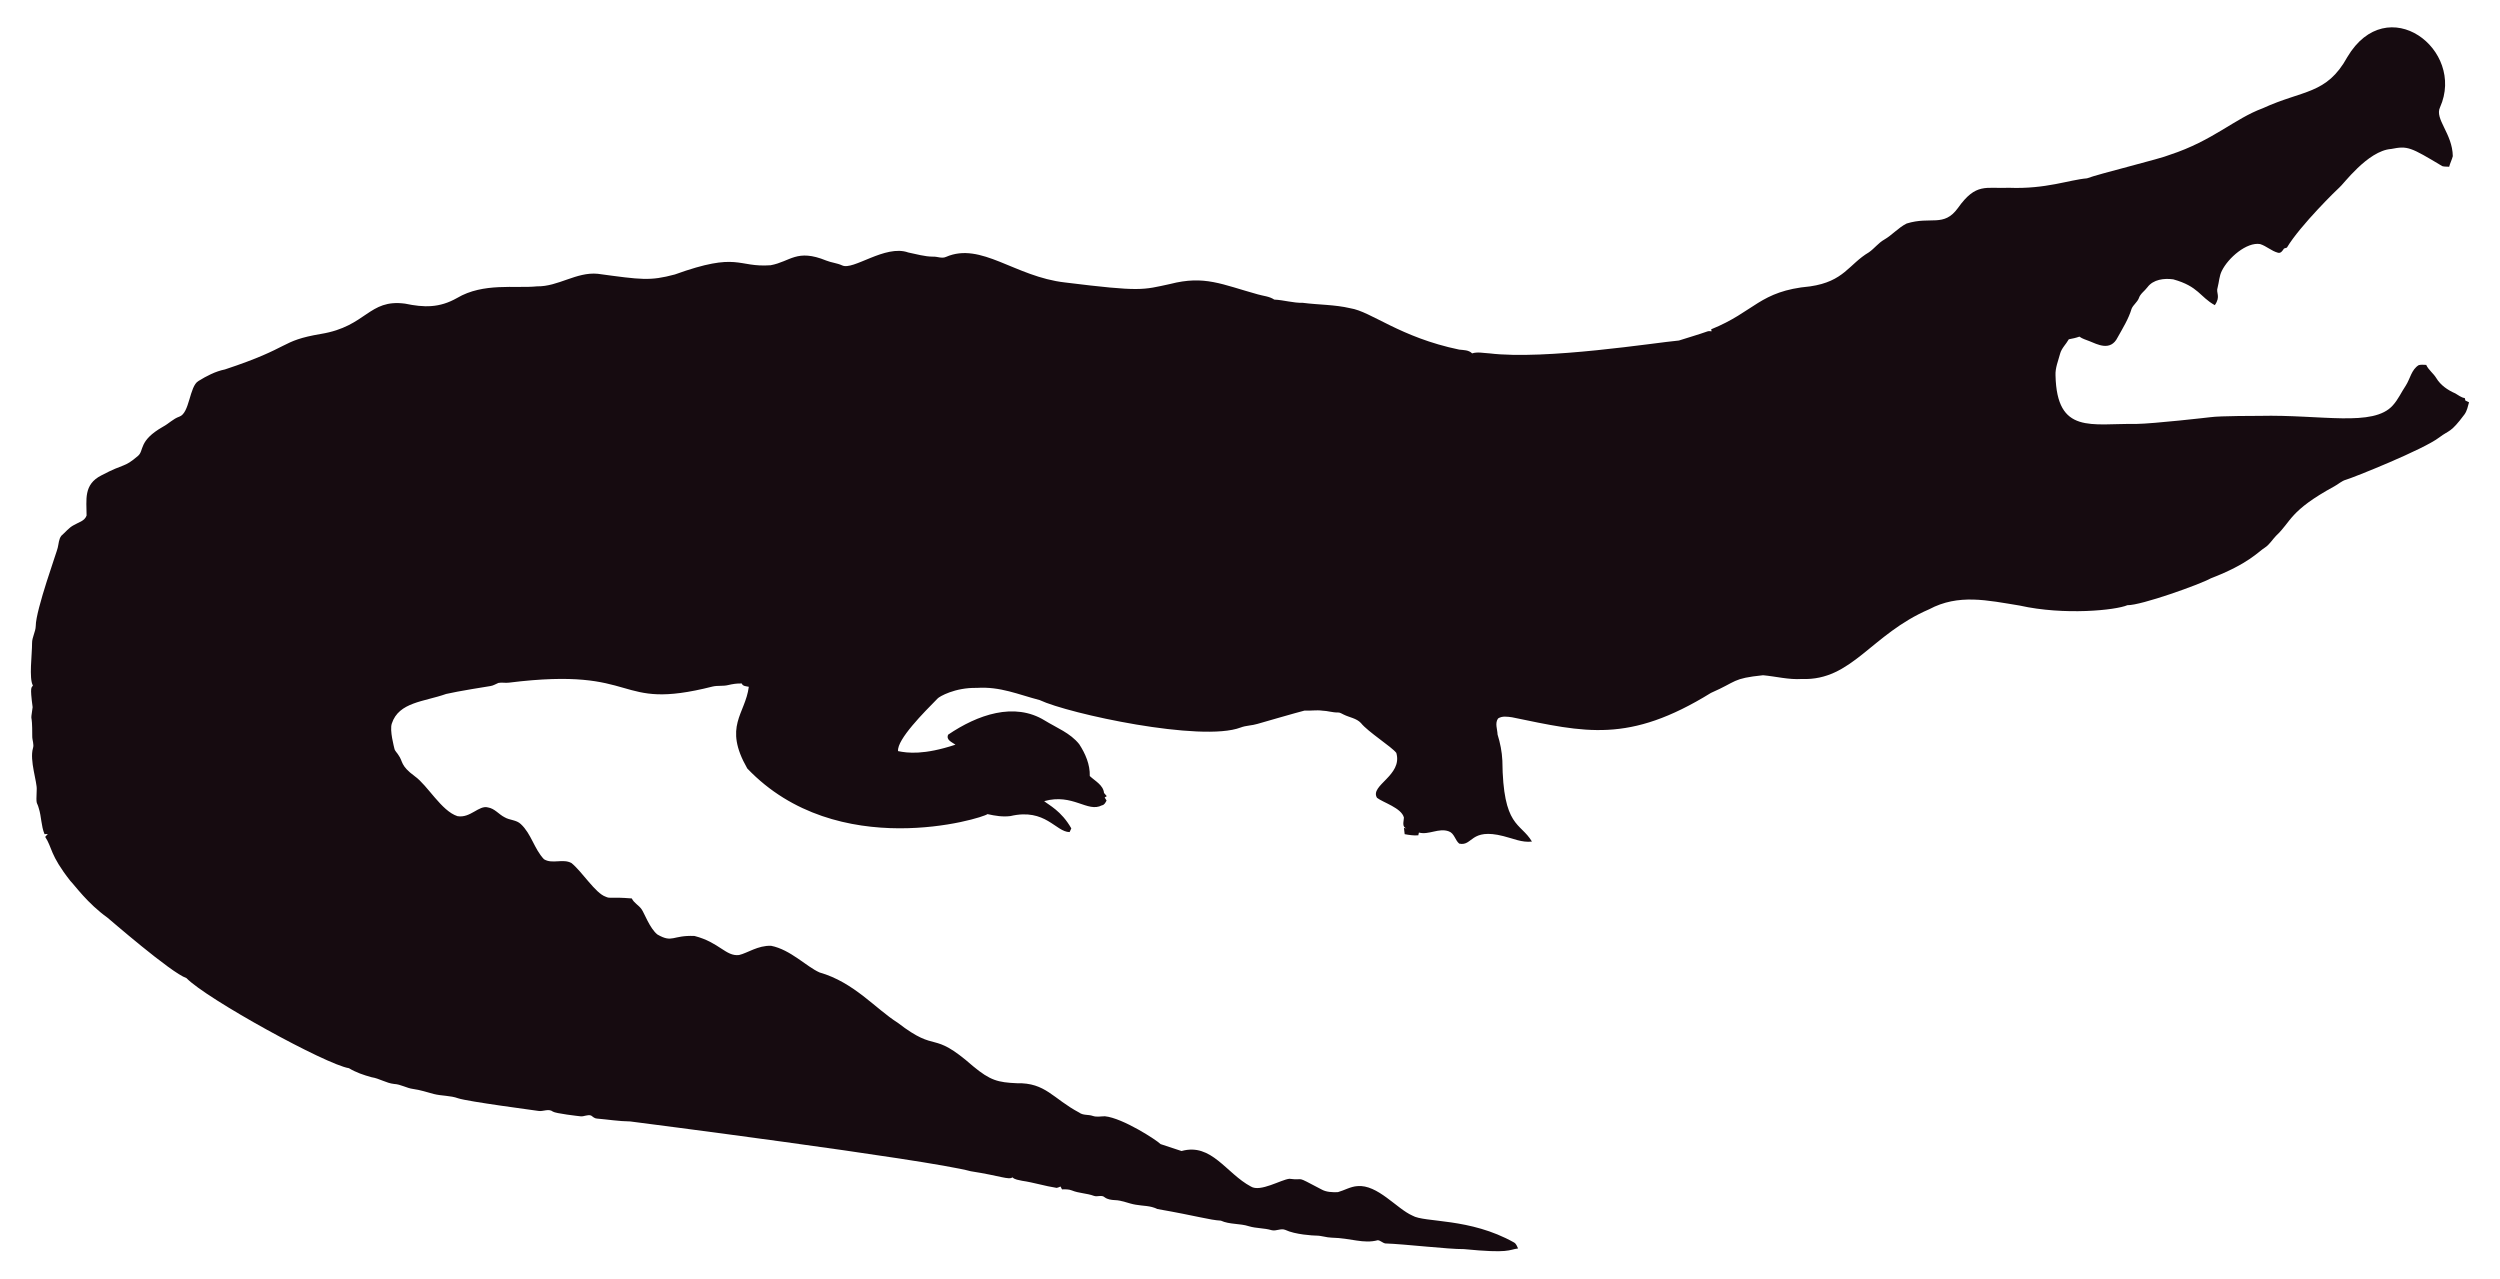
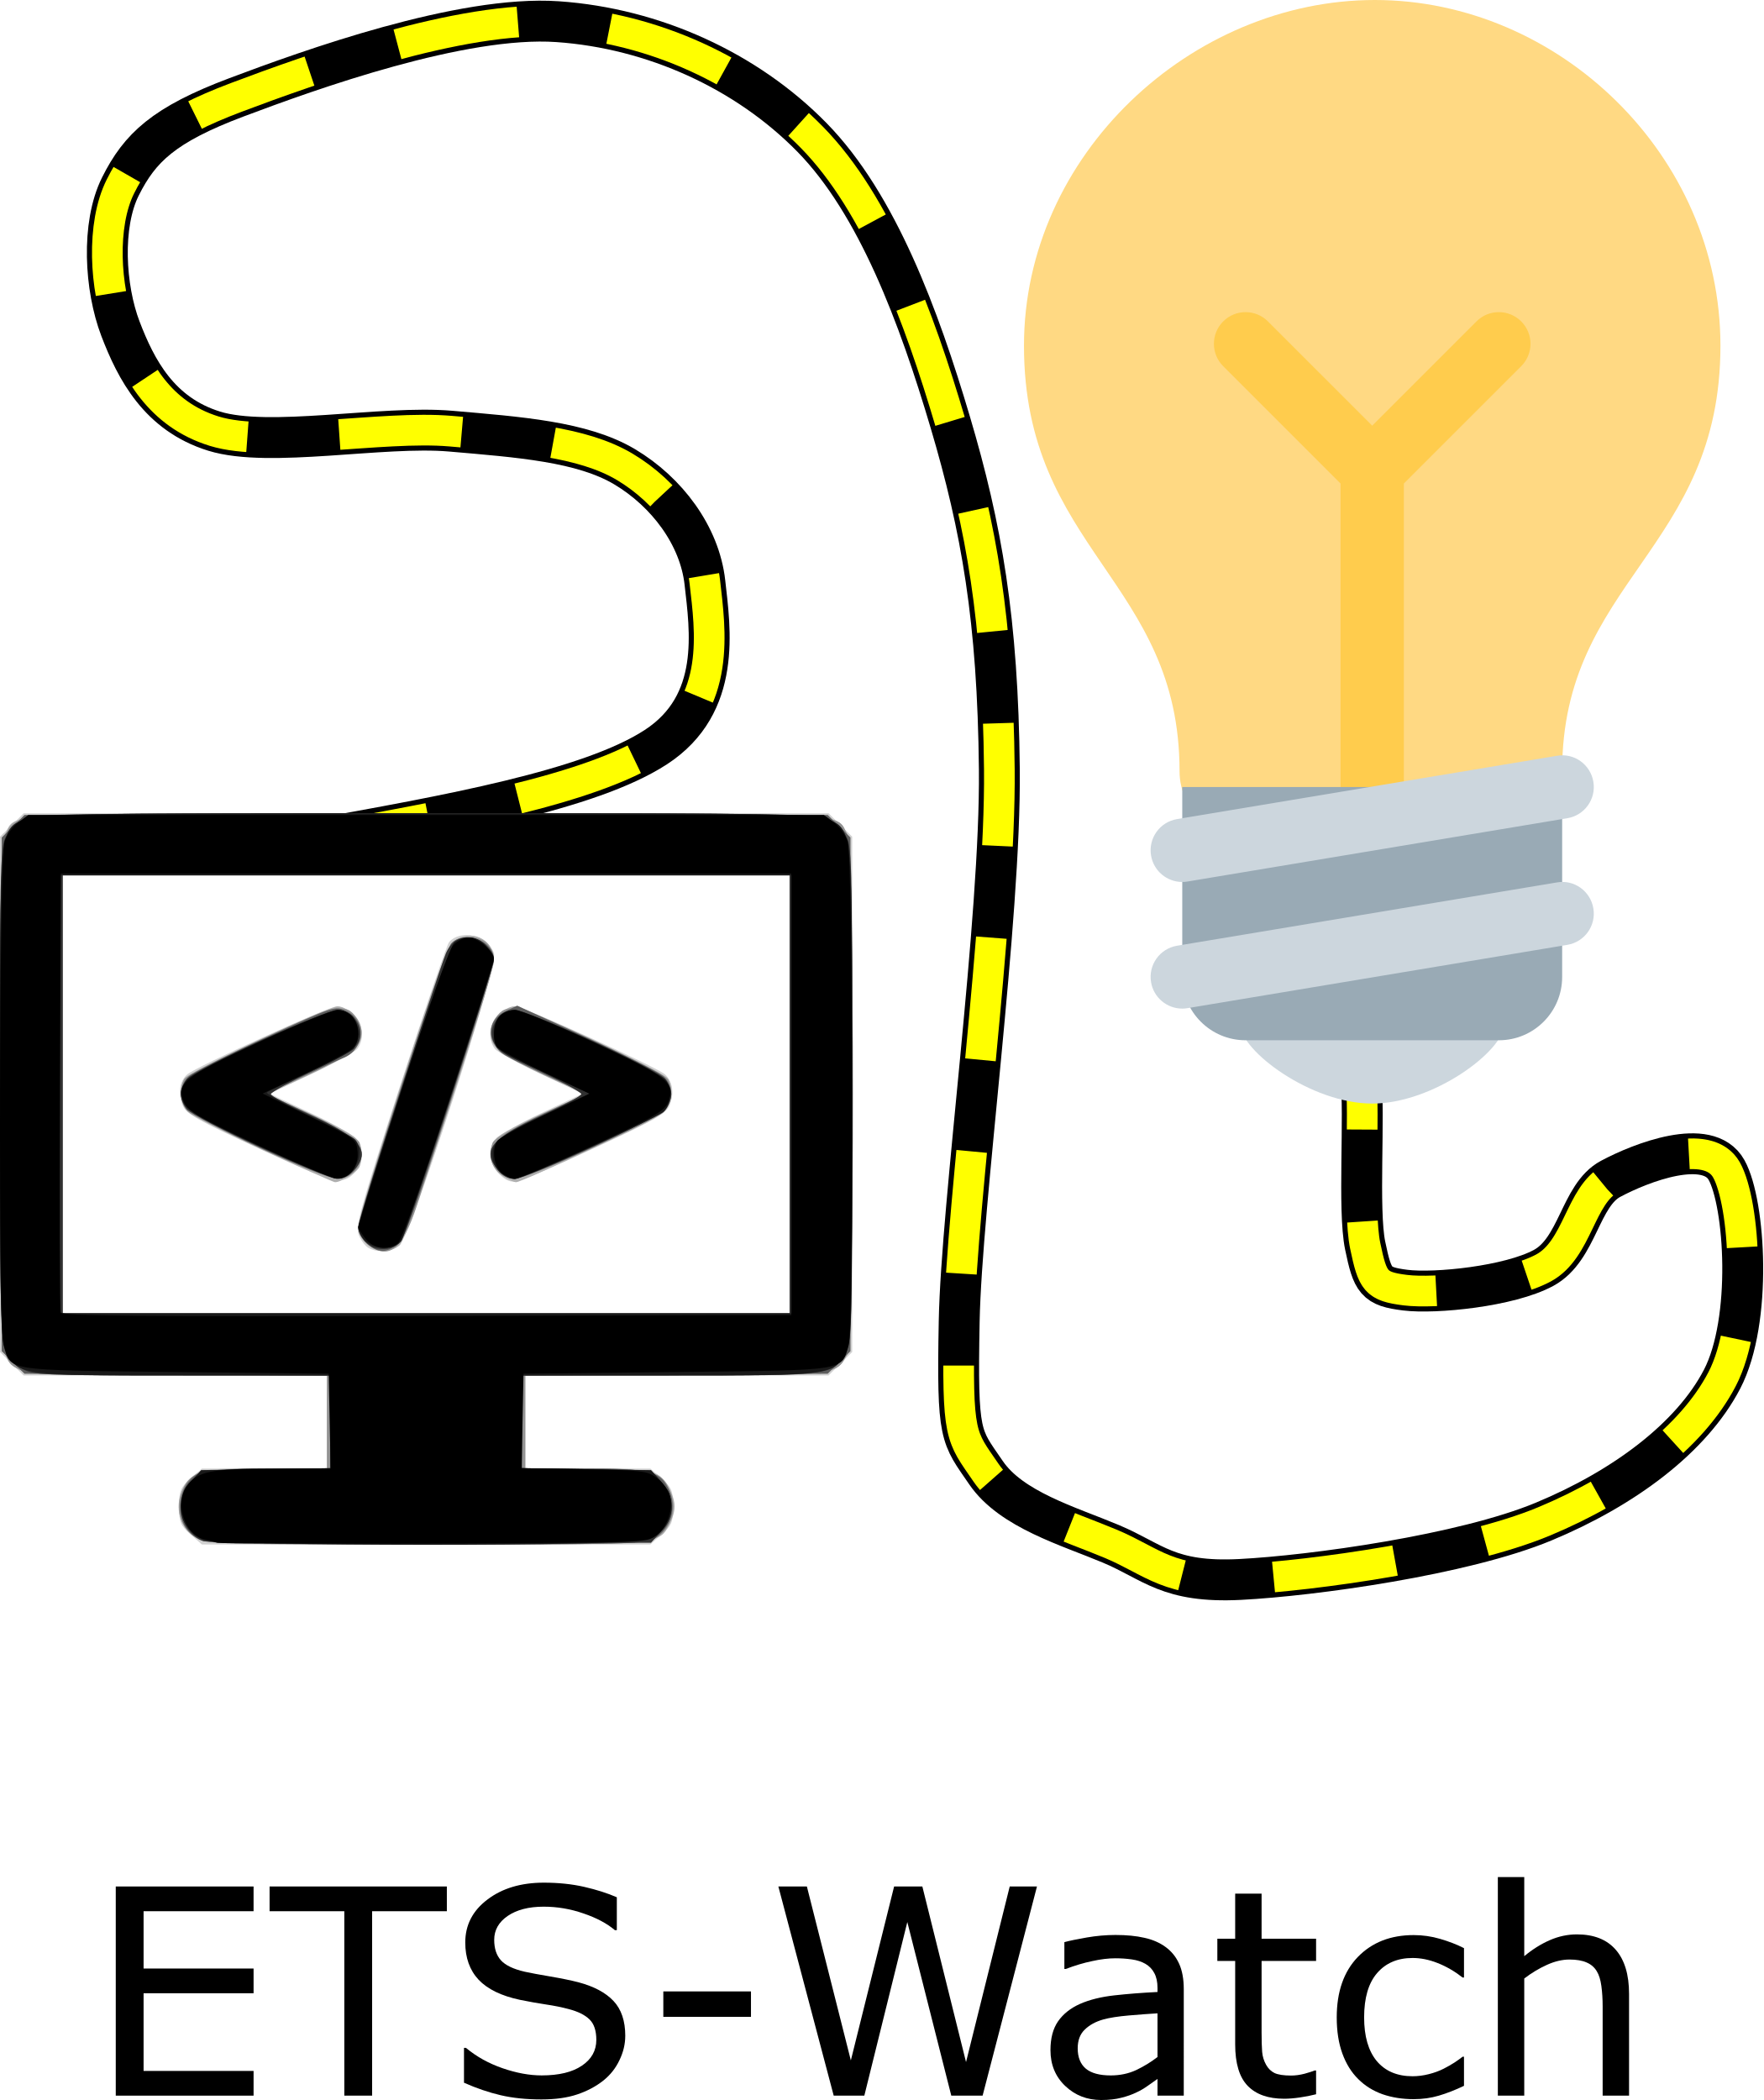
- <svg xmlns="http://www.w3.org/2000/svg" version="1.1" id="Layer_1" x="0px" y="0px" viewBox="0 0 2625.022 1342.022" enable-background="new 0 0 2625.022 1342.022" xml:space="preserve">
-   <path fill="#160B10" d="M2562.057,112.664c-5.93,12.226,13.089,27.649,13.408,51.328c-0.967,3.791-2.837,7.289-3.816,11.093  c-2.417-0.267-4.923,0.089-7.226-0.636c-33.512-20.05-36.245-21.483-53.631-18.038c-24.88,1.775-51.012,38.147-54.547,40.579  c-1,0.685-40.963,39.485-54.967,62.993c-1.056,0.331-2.086,0.661-3.078,1.005c-1.45,2.188-3.295,5.317-6.386,4.363  c-6.755-1.794-12.047-7.022-18.687-9.083c-14.172-2.325-33.569,14.577-40.185,28.126c-2.76,5.432-2.862,11.614-4.401,17.415  c-2.078,5.918,3.558,9.203-2.964,18.611c-15.758-8.651-16.89-19.671-43.645-27.108c-9.541-1.323-21.002,0.025-27.146,8.345  c-2.9,3.956-7.454,6.64-8.994,11.487c-1.705,4.223-5.788,6.857-7.569,10.978c-3.219,10.775-9.274,20.417-14.705,30.186  c-7.484,15.043-21.458,7.113-29.639,3.893c-3.549-1.501-7.378-2.404-10.482-4.745c-3.613,1.31-7.378,2.124-11.131,2.799  c-2.9,5.19-7.62,9.362-9.184,15.252c-1.972,7.442-5.139,14.807-4.771,22.656c1.426,62.435,37.744,50.23,84.657,50.985  c18.427-0.238,76.659-6.917,77.661-7.06c10.315-1.512,51.103-1.387,52.104-1.425c64.718-1.507,119.253,12.017,139.725-10.991  c5.622-6.144,8.955-13.878,13.598-20.735c4.617-7.073,5.915-16.893,13.662-21.562c2.519-0.687,5.19-0.305,7.81-0.242  c2.481,5.406,7.582,8.854,10.609,13.891c4.503,7.467,12.047,12.632,19.921,16.041c3.269,1.794,6.144,4.389,9.999,4.936  c0.166,0.852,0.369,1.705,0.598,2.57c1.259,0.611,2.519,1.208,3.854,1.819c-1.196,4.325-2.073,8.854-4.681,12.606  c-14.981,20.134-15.737,16.079-26.561,24.297c-16.513,12.73-90.704,42.38-97.937,44.421c-4.63,1.259-8.078,4.719-12.199,6.907  c-47.689,26.034-44.914,36.755-61.276,51.99c-3.969,4.096-6.856,9.273-11.754,12.403c-6.886,4.248-16.845,16.908-56.76,32.26  c-10.994,6.222-73.381,28.559-87.544,28.177c-12.182,5.289-66.295,10.873-113.113,0.394c-34.047-5.52-64.247-12.539-95.05,3.905  c-61.045,26.219-81.054,75.205-133.67,73.195c-13.739,0.903-27.159-2.684-40.745-3.943c-32.756,3.396-26.951,6.432-54.687,18.547  c-86.536,53.421-132.198,41.426-208.888,25.607c-4.859-0.636-10.304-1.616-14.68,1.259c-3.511,4.999-0.687,11.232-0.509,16.804  c2.76,8.879,4.605,18.076,5.037,27.388c0.678,70.703,18.876,64.615,31.064,85.038c-10.38,1.31-20.137-3.346-30.008-5.724  c-35.054-8.942-31.959,10.974-46.367,7.887c-4.376-3.651-5.076-10.864-10.94-12.886c-10.482-3.893-20.875,4.033-31.37,1.285  c-0.165,0.725-0.483,2.163-0.649,2.875c-4.834,0.432-9.592-0.331-14.311-1.196c-0.153-2.201-0.407-4.401-0.751-6.551  c0.7,0.127,2.112,0.382,2.824,0.509c-5.368-1.387-2.926-7.48-2.862-11.411c-2.581-10.171-21.93-15.743-28.266-20.735  c-7.896-13.101,27.192-23.356,20.29-47.143c-4.808-6.385-29.888-22.164-37.17-31.395c-4.783-5.063-12.047-5.813-18.013-8.815  c-1.972-0.827-3.791-2.315-6.017-2.239c-5.597,0.191-10.965-1.781-16.537-1.908c-6.208-0.878-12.441,0.318-18.661-0.076  c-6.376,1.51-49.471,13.993-49.471,13.993c-5.775,1.781-11.97,1.603-17.631,3.791c-41.153,15.671-180.401-14.399-211.051-28.838  c-22.477-5.819-41.27-14.396-65.945-12.772c-23.033-0.496-39.521,9.215-41.101,11.08c-14.156,14.382-42.805,43.009-41.597,55.297  c9.881,2.049,27.067,4.244,60.297-6.755c-3.6-2.633-10.164-4.859-7.683-10.52c30.91-20.96,69.478-34.528,101.385-14.896  c12.454,7.683,26.879,13.128,36.241,24.907c6.449,9.897,11.461,21.384,11.08,33.43c5.483,5.19,14.184,9.464,14.96,17.771  c0.954,1.132,1.883,2.239,2.9,3.371c-0.56,0.344-1.679,1.03-2.251,1.361c0.674,1.081,1.336,2.15,2.022,3.244  c-1.157,2.112-2.252,4.643-4.923,5.037c-15.167,7.923-30.412-12.885-60.589-4.414c4.515,3.914,17.957,10.035,28.495,28.596  c-0.623,1.285-1.221,2.582-1.781,3.893c-14.581-0.066-25.26-25.439-62.103-16.83c-8.065,1.081-16.27-0.28-24.119-2.048  c-5.689,4.616-157.704,51.097-252.241-47.919c-25.462-44.516-2.105-56.742,1.616-85.776c-2.646-0.598-6.259-0.445-7.429-3.447  c-4.834-0.216-9.63,0.547-14.311,1.666c-5.343,1.336-10.927,0.254-16.283,1.527c-104.921,26.598-73.475-21.586-213.976-4.058  c-3.638,0.483-7.327-0.471-10.927,0.267c-2.722,1.043-5.203,2.786-8.129,3.244c-1.005,0.139-35.568,5.632-46.749,8.332  c-23.248,8.245-49.669,8.494-57.027,31.013c-2.544,7.127,2.495,25.23,2.659,26.23c0.509,2.748,2.964,4.529,4.274,6.907  c5.125,7.002,1.576,10.814,17.186,22.287c13.483,9.569,27.903,36.42,44.764,41.877c13.652,2.389,22.508-11.842,32.107-9.146  c7.022,1.107,11.334,7.276,17.415,10.317c5.356,3.193,12.365,2.633,17.033,7.162c11.029,10.189,14.018,26.078,24.284,36.878  c8.765,5.47,19.972-0.979,28.965,4.071c11.309,9.233,25.045,31.634,35.809,35.287c4.836,2.294,4.589-0.02,27.477,1.832  c2.226,4.796,7.327,7.085,10.253,11.347c2.611,3.387,8.633,20.294,16.715,26.574c16.075,9.185,15.426,0.491,38.875,1.488  c26.056,6.667,32.977,21.713,46.774,19.997c8.688-1.942,19.833-10.206,33.646-9.68c20.419,4.043,37.013,21.857,50.896,27.986  c36.199,10.4,58.502,37.92,82.062,52.817c43.011,33.213,34.403,6.396,79.034,45.566c18.208,15.125,26.246,17.04,45.986,17.936  c30.318-0.751,37.93,16.193,65.525,30.81c4.134,3.155,9.541,1.844,14.196,3.498c4.147,1.463,8.51,0.394,12.772,0.369  c18.974,1.87,55.059,25.539,58.465,29.232c7.353,2.353,14.667,4.91,22.02,7.276c31.527-8.837,46.862,23.524,72.916,37.323  c9.817,6.052,31.604-7.299,40.338-8.179c17.829,2.357,3.781-4.531,33.392,11.016c5.241,3.066,11.589,3.218,17.504,3.028  c6.869-1.921,13.204-5.852,20.48-6.348c21.245-1.942,41.314,23.767,57.816,30.975c12.756,7.578,60.29,2.089,106.638,28.189  c2.366,1.298,3.155,4.007,4.3,6.284c-10.435,1.423-8.676,5.392-56.964,0.7c-16.115,0.199-61.486-5.252-82.52-5.953  c-2.824-0.572-4.91-3.04-7.772-3.397c-15.269,4.072-27.792-2.198-48.492-2.671c-5.546-0.102-10.825-2.201-16.359-2.162  c-2.762-0.015-21.848-1.008-32.323-6.004c-4.758-1.972-9.668,1.654-14.476,0.293c-7.747-2.315-16.003-1.781-23.737-4.121  c-9.541-3.104-20.277-1.692-29.41-5.865c-12.12-0.691-23.98-4.714-66.899-12.25c-6.984-3.625-14.985-3.091-22.516-4.49  c-7.416-1.145-14.324-4.643-21.892-4.821c-3.727-0.204-7.632-0.649-10.698-2.939c-3.206-2.951-7.645-0.127-11.334-1.539  c-7.531-2.798-15.774-2.646-23.203-5.712c-3.282-1.298-6.844-1.17-10.278-1.081c-0.394-0.763-1.183-2.264-1.577-3.015  c-1.285,0.636-2.608,1.119-3.982,1.45c-12.263-1.87-24.131-5.674-36.394-7.467c-3.46-0.903-7.404-1.005-10.113-3.6  c-3.831,2.97-12.398-1.54-43.747-6.411c-46.335-12.483-357.594-52.295-357.594-52.295c-11.716-0.14-23.317-2.023-34.982-3.015  c-2.442-0.127-4.211-1.844-6.068-3.18c-3.753-1.387-7.467,1.336-11.271,0.789c-2.02-0.195-26.027-2.946-28.838-4.923  c-4.592-3.587-10.278,0.216-15.367-0.738c-2.203-0.387-74.203-9.818-84.135-13.242c-8.243-2.989-17.224-2.379-25.658-4.529  c-7.162-1.895-14.209-4.274-21.574-5.254c-6.92-0.878-13.001-4.923-20.035-5.266c-8.319-0.878-15.443-5.826-23.648-7.073  c-8.256-2.252-16.448-5.037-23.775-9.49c-23.552-3.584-149.518-72.739-170.649-94.63c-16.013-5.37-81.914-62.745-82.914-63.439  c-21.039-15.096-34.147-33.758-38.964-38.595c-21.778-27.726-18.854-34.892-26.396-46.215c0.916-1.018,1.832-2.01,2.748-3.015  c-1.145,0.038-2.29,0.076-3.435,0.14c-3.651-8.676-3.18-18.28-6.042-27.172c-2.062-7.913-2.975-1.701-2.175-19.526  c0.634-7.664-7.675-30.697-3.931-43.518c1.348-4.16-0.814-8.281-0.751-12.454c0.068-28.882-2.418-11.02,0.394-30.657  c-3.041-22.85-1.09-20.042,0.305-22.719c-4.294-7.378-0.844-32.606-0.89-44.586c-0.025-6.246,3.714-11.741,3.867-17.962  c0-16.859,22.775-79.378,23.076-82.113c1.056-4.198,1.043-9.032,3.778-12.568c4.338-3.74,7.874-8.485,13.052-11.169  c4.745-2.913,11.411-4.172,13.471-10.088c0.043-16.362-3.503-32.575,15.532-42.157c25.219-13.344,23.115-7.424,38.34-20.379  c6.931-5.754,0.059-15.764,26.434-30.772c5.915-3.129,10.622-8.281,17.046-10.507c11.015-3.661,10.497-31.892,20.099-37.437  c8.612-5.33,17.796-10.113,27.795-12.148c71.433-23.584,56.818-29.805,100.939-37.31c48.019-7.907,49.805-36.895,88.244-31.777  c19.858,4.163,35.994,4.605,54.61-5.953c27.665-16.35,60.97-9.859,83.919-12.212c22.172,0.42,41.279-15.29,63.693-13.191  c46.138,6.272,54.878,7.691,80.993,0.738c67.442-24.31,65.094-7.128,100.634-9.706c20.946-3.875,27.233-17.596,58.388-4.91  c5.368,2.188,11.283,2.595,16.575,5.025c11.553,5.818,45.215-22.204,69.43-13.535c8.676,1.717,17.262,4.401,26.205,4.401  c4.49-0.216,9.083,2.252,13.446,0.293c37.015-16.156,72.304,20.872,125.096,26.815c80.305,9.923,81.3,7.845,110.289,1.603  c36.266-9.336,54.189,0.413,92.111,10.902c5.775,1.717,12.11,1.984,17.237,5.47c10.075,0.458,19.844,3.638,29.983,3.396  c16.588,2.163,33.506,1.819,49.853,5.686c21.982,3.418,52.115,30.498,114.347,43.441c4.681,0.572,9.999,0.28,13.586,3.956  c5.864-1.844,12.047-0.267,18.038-0.025c59.148,7.176,174.934-11.359,199.106-13.471c9.82-3.218,19.819-5.966,29.576-9.452  c1.488-0.674,3.155-0.356,4.758-0.229c-0.115-0.522-0.356-1.577-0.483-2.099c45.944-18.548,50.589-40.213,103.827-45.057  c35.891-5.17,40.645-23.282,61.836-35.809c5.712-3.969,9.897-9.808,16.028-13.281c8.408-4.872,14.82-12.555,23.559-16.931  c25.605-7.944,38.867,4.305,53.847-16.257c19.089-26.933,29.276-20.168,53.605-21.256c38.819,1.522,63.061-8.345,81.948-9.935  c11.484-4.495,77.877-20.69,87.061-24.742c45.297-14.857,67.746-37.884,97.505-48.848c42.187-19.404,67.008-14.225,88.74-53.694  C2506.582-10.604,2589.134,52.018,2562.057,112.664z" />
+ <svg xmlns="http://www.w3.org/2000/svg" width="345" height="410.907" overflow="hidden" version="1.1" id="svg4463">
+   <defs id="defs4431">
+     <clipPath id="clip0">
+       <path d="m 621,174 h 380 V 490 H 621 Z" fill-rule="evenodd" clip-rule="evenodd" id="path4412" />
+     </clipPath>
+     <clipPath id="clip2">
+       <path d="M 0,0 H 167.571 V 145 H 0 Z" fill-rule="evenodd" clip-rule="evenodd" id="path4416" />
+     </clipPath>
+     <clipPath id="clip3">
+       <path d="m 778,175 h 223 V 398 H 778 Z" fill-rule="evenodd" clip-rule="evenodd" id="path4419" />
+     </clipPath>
+     <clipPath id="clip4">
+       <path d="m 778,175 h 223 V 398 H 778 Z" fill-rule="evenodd" clip-rule="evenodd" id="path4422" />
+     </clipPath>
+     <clipPath id="clip5">
+       <path d="m 778,175 h 223 V 398 H 778 Z" fill-rule="evenodd" clip-rule="evenodd" id="path4425" />
+     </clipPath>
+     <clipPath id="clip6">
+       <path d="m 778,175 h 223 V 398 H 778 Z" fill-rule="evenodd" clip-rule="evenodd" id="path4428" />
+     </clipPath>
+   </defs>
+   <g clip-path="url(#clip0)" transform="translate(-621,-175.8677)" id="g4461">
+     <path d="m 681.235,340.351 c 27.571,-4.935 55.141,-9.87 68.09,-18.288 12.949,-8.419 10.621,-23.079 9.603,-32.223 -1.019,-9.144 -7.42,-17.708 -15.713,-22.643 -8.293,-4.935 -20.66,-5.806 -34.045,-6.967 -13.386,-1.161 -35.5,3.339 -46.267,0 -10.766,-3.338 -15.276,-12.047 -18.332,-20.03 -3.055,-7.983 -3.782,-20.321 0,-27.868 3.783,-7.548 8.439,-12.047 22.697,-17.418 14.258,-5.37 44.084,-16.111 62.852,-14.805 18.769,1.306 36.955,9.58 49.758,22.643 12.803,13.063 20.951,35.126 27.062,55.736 6.11,20.611 9.311,38.61 9.602,67.929 0.291,29.32 -7.42,85.056 -7.857,107.99 -0.436,22.933 0.292,22.352 5.238,29.61 4.947,7.257 16.15,10.45 24.443,13.934 8.293,3.483 11.202,7.692 25.315,6.967 14.113,-0.726 43.647,-4.79 59.36,-11.322 15.713,-6.531 28.953,-16.401 34.918,-27.868 5.966,-11.467 4.51,-34.4 0.873,-40.931 -3.637,-6.532 -16.731,-1.452 -22.696,1.741 -5.966,3.194 -6.402,13.789 -13.095,17.418 -6.692,3.629 -21.241,5.08 -27.061,4.354 -5.819,-0.725 -6.402,-1.741 -7.856,-8.708 -1.455,-6.967 0,-25.691 -0.873,-33.094" stroke="#000000" stroke-width="8" stroke-miterlimit="8" fill="none" fill-rule="evenodd" id="path4433" style="display:inline" />
+     <path d="m 681.235,340.351 c 27.571,-4.935 55.141,-9.87 68.09,-18.288 12.949,-8.419 10.621,-23.079 9.603,-32.223 -1.019,-9.144 -7.42,-17.708 -15.713,-22.643 -8.293,-4.935 -20.66,-5.806 -34.045,-6.967 -13.386,-1.161 -35.5,3.339 -46.267,0 -10.766,-3.338 -15.276,-12.047 -18.332,-20.03 -3.055,-7.983 -3.782,-20.321 0,-27.868 3.783,-7.548 8.439,-12.047 22.697,-17.418 14.258,-5.37 44.084,-16.111 62.852,-14.805 18.769,1.306 36.955,9.58 49.758,22.643 12.803,13.063 20.951,35.126 27.062,55.736 6.11,20.611 9.311,38.61 9.602,67.929 0.291,29.32 -7.42,85.056 -7.857,107.99 -0.436,22.933 0.292,22.352 5.238,29.61 4.947,7.257 16.15,10.45 24.443,13.934 8.293,3.483 11.202,7.692 25.315,6.967 14.113,-0.726 43.647,-4.79 59.36,-11.322 15.713,-6.531 28.953,-16.401 34.918,-27.868 5.966,-11.467 4.51,-34.4 0.873,-40.931 -3.637,-6.532 -16.731,-1.452 -22.696,1.741 -5.966,3.194 -6.402,13.789 -13.095,17.418 -6.692,3.629 -21.241,5.08 -27.061,4.354 -5.819,-0.725 -6.402,-1.741 -7.856,-8.708 -1.455,-6.967 0,-25.691 -0.873,-33.094" stroke="#ffff00" stroke-width="6" stroke-miterlimit="8" stroke-dasharray="24, 18" fill="none" fill-rule="evenodd" id="path4435" style="display:inline" />
+     <g clip-path="url(#clip2)" transform="matrix(1.00853,0,0,1,621,335)" id="g4439">
+       <g id="g4833">
+         <path style="fill:#d1d1d1;stroke-width:0.675" d="m 36.959,141.101 c -1.95,-1.742 -2.204,-2.371 -2.204,-5.454 0,-3.083 0.254,-3.712 2.204,-5.454 l 2.204,-1.969 h 12.137 12.137 v -9.111 -9.111 H 34.013 4.589 L 2.295,107.708 0,105.413 V 55.001 4.589 L 2.295,2.295 4.589,0 h 78.081 78.081 l 2.295,2.295 2.295,2.295 V 55.001 105.413 l -2.295,2.295 -2.295,2.295 h -29.424 -29.424 v 9.111 9.111 h 12.137 12.137 l 2.204,1.969 c 1.95,1.742 2.204,2.371 2.204,5.454 0,3.083 -0.254,3.712 -2.204,5.454 l -2.204,1.969 H 82.67 39.163 Z M 153.193,55.001 V 12.147 H 82.67 12.147 V 55.001 97.855 H 82.67 153.193 Z M 71.455,85.028 c -0.601,-0.351 -1.437,-1.481 -1.859,-2.51 -0.678,-1.658 0.24,-4.994 8.018,-29.145 4.831,-15 9.105,-27.659 9.497,-28.132 2.175,-2.621 7.408,-1.354 8.726,2.112 0.868,2.284 -16.121,55.394 -18.289,57.174 -1.565,1.284 -4.361,1.514 -6.094,0.502 z M 50.357,65.674 C 38.291,60.062 36.147,58.84 35.446,57.172 34.465,54.84 34.824,52.404 36.345,51.074 38.01,49.616 63.803,37.792 65.316,37.792 c 0.722,0 2.113,0.629 3.091,1.399 1.969,1.549 2.425,4.907 0.935,6.889 -0.464,0.617 -4.488,2.847 -8.942,4.955 l -8.098,3.833 8.221,3.905 c 4.606,2.188 8.538,4.497 8.942,5.253 1.066,1.992 0.878,4.476 -0.46,6.057 -2.396,2.832 -3.79,2.503 -18.648,-4.408 z m 46.53,4.955 c -1.833,-1.833 -2.218,-4.348 -1.011,-6.604 0.404,-0.755 4.336,-3.064 8.942,-5.253 l 8.221,-3.905 -8.098,-3.833 c -4.454,-2.108 -8.478,-4.338 -8.942,-4.955 -1.49,-1.982 -1.035,-5.34 0.935,-6.889 0.978,-0.769 2.369,-1.399 3.091,-1.399 1.514,0 27.306,11.824 28.972,13.281 1.517,1.328 1.88,3.766 0.904,6.085 -0.691,1.643 -2.833,2.878 -14.236,8.203 -7.383,3.448 -14.238,6.433 -15.234,6.634 -1.353,0.272 -2.249,-0.073 -3.543,-1.367 z" id="path4847" />
+         <path style="fill:#aeaeae;stroke-width:0.675" d="m 37.998,141.75 c -4.293,-2.618 -4.481,-8.959 -0.361,-12.2 1.534,-1.207 2.778,-1.327 13.743,-1.327 h 12.056 v -9.111 -9.111 H 34.722 c -31.504,0 -31.623,-0.014 -33.698,-4.027 -1.544,-2.985 -1.544,-98.962 0,-101.948 C 3.227,-0.234 -1.519,0 82.67,0 c 84.189,0 79.443,-0.234 81.647,4.027 1.544,2.985 1.544,98.962 0,101.948 -2.075,4.013 -2.194,4.027 -33.698,4.027 h -28.715 v 9.111 9.111 h 11.997 c 13.118,0 14.036,0.232 16.013,4.057 1.279,2.473 1.275,4.268 -0.015,6.763 -2.139,4.136 -0.864,4.027 -47.364,4.025 -40.817,-0.003 -42.461,-0.051 -44.537,-1.317 z M 153.193,55.001 V 12.147 H 82.67 12.147 V 55.001 97.855 H 82.67 153.193 Z M 70.978,84.145 c -0.834,-0.888 -1.459,-2.417 -1.449,-3.543 0.01,-1.09 3.794,-13.673 8.409,-27.963 6.978,-21.609 8.695,-26.246 10.2,-27.55 3.027,-2.623 7.693,-0.504 7.693,3.494 0,3.5 -16.741,54.593 -18.33,55.943 -1.941,1.649 -4.771,1.483 -6.522,-0.381 z M 51.289,66.033 c -7.238,-3.371 -13.843,-6.754 -14.678,-7.518 -1.7,-1.554 -2.037,-4.924 -0.675,-6.748 1.022,-1.368 27.73,-13.975 29.607,-13.975 1.99,0 4.642,2.999 4.642,5.251 0,2.734 -1.891,4.212 -10.686,8.355 l -7.649,3.603 7.986,3.613 c 4.393,1.987 8.518,4.223 9.167,4.967 1.206,1.383 1.511,3.608 0.762,5.561 -0.398,1.037 -3.625,3.094 -4.777,3.044 -0.297,-0.013 -6.462,-2.782 -13.699,-6.153 z m 46.903,5.397 c -3.173,-1.735 -4.029,-5.357 -1.856,-7.849 0.65,-0.745 4.775,-2.98 9.167,-4.967 l 7.986,-3.613 -7.649,-3.603 c -8.795,-4.143 -10.686,-5.621 -10.686,-8.355 0,-2.251 2.652,-5.251 4.642,-5.251 1.877,0 28.586,12.607 29.607,13.975 1.362,1.824 1.025,5.194 -0.675,6.749 -1.426,1.304 -27.416,13.718 -28.628,13.673 -0.308,-0.011 -1.167,-0.353 -1.91,-0.759 z" id="path4845" />
+         <path style="fill:#939393;stroke-width:0.675" d="m 38.03,141.77 c -2.82,-1.72 -4.016,-5.217 -2.92,-8.538 1.462,-4.431 3.37,-5.004 16.686,-5.007 l 11.641,-0.003 v -9.111 -9.111 H 34.722 c -24.347,0 -29.016,-0.156 -30.695,-1.024 C -0.148,106.819 -0.002,108.786 0.024,54.866 0.05,1.726 -0.099,3.855 3.757,1.314 5.684,0.043 7.758,0.009 82.535,0.004 166.874,-4.36598e-4 162.113,-0.235 164.317,4.027 c 1.544,2.985 1.544,98.962 0,101.948 -2.075,4.013 -2.194,4.027 -33.698,4.027 h -28.715 v 9.111 9.111 l 11.641,0.003 c 13.315,0.003 15.223,0.575 16.686,5.007 1.096,3.321 -0.1,6.818 -2.92,8.538 -2.034,1.241 -3.911,1.295 -44.64,1.295 -40.729,0 -42.605,-0.054 -44.64,-1.295 z M 153.193,55.001 V 12.147 H 82.67 12.147 V 55.001 97.855 H 82.67 153.193 Z M 71.289,84.308 c -1.153,-0.907 -1.778,-2.053 -1.778,-3.26 0,-2.667 16.637,-54.026 17.982,-55.513 1.653,-1.827 5.932,-1.675 7.287,0.259 0.578,0.825 1.051,2.228 1.051,3.117 0,1.363 -4.992,17.343 -14.959,47.89 -2.834,8.684 -5.465,10.745 -9.583,7.506 z M 50.432,65.521 c -6.967,-3.272 -13.268,-6.493 -14.003,-7.158 -1.418,-1.284 -1.761,-4.344 -0.707,-6.314 0.346,-0.647 6.997,-4.132 14.78,-7.746 15.023,-6.975 16.542,-7.321 18.687,-4.259 1.291,1.843 1.264,3.815 -0.078,5.731 -0.927,1.323 -6.477,4.271 -15.122,8.032 l -2.362,1.028 8.831,4.201 c 4.87,2.317 9.032,4.725 9.279,5.369 1.391,3.626 -0.831,7.153 -4.471,7.098 -1.262,-0.019 -7.455,-2.516 -14.834,-5.981 z m 46.099,4.537 c -1.4,-1.502 -1.736,-3.549 -0.928,-5.654 0.247,-0.644 4.409,-3.052 9.279,-5.369 l 8.831,-4.201 -2.362,-1.028 c -8.645,-3.761 -14.195,-6.709 -15.122,-8.032 -1.342,-1.916 -1.369,-3.888 -0.078,-5.731 2.145,-3.062 3.663,-2.716 18.687,4.259 7.783,3.614 14.434,7.099 14.78,7.746 1.112,2.077 0.708,5.007 -0.889,6.454 -2.288,2.073 -26.525,13.032 -28.821,13.032 -1.19,0 -2.559,-0.599 -3.377,-1.477 z" id="path4843" />
+         <path style="fill:#5d5d5d;stroke-width:0.675" d="m 38.402,141.947 c -2.417,-1.5 -3.39,-3.277 -3.431,-6.264 -0.041,-2.979 1.47,-5.585 3.874,-6.68 1.083,-0.494 6.024,-0.779 13.488,-0.779 H 64.112 v -9.09 -9.09 L 34.43,109.854 4.749,109.665 2.543,107.458 0.337,105.252 V 55.001 4.75 L 2.544,2.544 4.75,0.337 h 77.92 77.92 l 2.206,2.206 2.206,2.206 V 55.001 105.252 l -2.206,2.206 -2.206,2.206 -29.681,0.189 -29.681,0.189 v 9.09 9.09 h 11.844 c 12.858,0 14.737,0.417 16.468,3.651 1.952,3.648 0.797,8.03 -2.655,10.069 -1.728,1.021 -5.899,1.125 -44.319,1.109 -37.807,-0.016 -42.602,-0.136 -44.164,-1.105 z M 153.193,55.001 V 12.147 H 82.67 12.147 v 42.854 42.854 h 70.523 70.523 z m -82.026,29.05 c -0.911,-0.911 -1.656,-2.309 -1.656,-3.106 0,-2.284 16.882,-54.151 18.054,-55.469 2.402,-2.699 8.267,-0.544 8.264,3.037 -6.75e-4,0.835 -3.805,13.362 -8.453,27.838 -6.769,21.081 -8.791,26.622 -10.159,27.838 -2.206,1.962 -3.99,1.921 -6.05,-0.138 z M 50.277,65.394 c -7.052,-3.313 -13.354,-6.66 -14.003,-7.439 -1.635,-1.96 -1.486,-4.802 0.337,-6.469 0.835,-0.764 7.564,-4.191 14.953,-7.616 13.374,-6.199 13.444,-6.222 15.628,-5.181 3.948,1.882 3.587,7.552 -0.585,9.195 -0.816,0.321 -4.52,2.02 -8.232,3.774 l -6.749,3.19 8.189,3.899 c 10.292,4.901 12.065,7.077 8.971,11.009 -1.015,1.29 -1.987,1.762 -3.543,1.719 -1.189,-0.033 -7.856,-2.742 -14.967,-6.082 z M 96.554,69.757 C 93.457,65.82 95.233,63.644 105.525,58.767 l 8.189,-3.88 -7.423,-3.476 c -9.391,-4.397 -9.266,-4.321 -10.395,-6.309 -1.397,-2.459 -0.482,-5.108 2.209,-6.392 l 2.238,-1.067 13.435,6.227 c 7.389,3.425 14.118,6.852 14.953,7.616 1.824,1.668 1.972,4.51 0.337,6.467 -1.56,1.868 -26.747,13.582 -29.203,13.582 -1.261,0 -2.387,-0.605 -3.31,-1.778 z" id="path4841" />
+         <path style="fill:#313131;stroke-width:0.675" d="m 39.404,142.416 c -4.47,-1.83 -5.691,-7.902 -2.343,-11.652 l 1.968,-2.204 12.542,-0.21 12.542,-0.21 v -9.069 -9.069 l -28.85,-0.003 C 7.838,109.997 6.304,109.932 4.251,108.68 -0.187,105.974 -2.6145656e-4,108.342 0.003,54.866 0.005,7.456 0.034,6.363 1.367,4.177 4.048,-0.22 -0.226,0 82.67,0 c 82.896,0 78.623,-0.22 81.303,4.177 1.333,2.186 1.362,3.276 1.362,50.824 0,47.004 -0.043,48.66 -1.317,50.75 -2.609,4.28 -2.376,4.251 -34.074,4.251 h -28.715 v 9.069 9.069 l 12.542,0.21 12.542,0.21 1.968,2.204 c 2.722,3.049 2.721,6.717 -0.001,9.764 l -1.969,2.204 -42.74,0.134 c -23.507,0.073 -43.382,-0.129 -44.166,-0.45 z M 153.193,55.001 V 12.147 H 82.67 12.147 V 55.001 97.855 H 82.67 153.193 Z M 73.059,85.176 c -1.635,-0.255 -3.549,-2.509 -3.549,-4.178 0,-1.011 15.472,-49.803 16.973,-53.524 0.86,-2.132 2.44,-3.18 4.798,-3.18 1.822,0 4.549,2.546 4.549,4.247 0,1.96 -16.99,54.079 -18.009,55.242 -1.128,1.289 -2.624,1.726 -4.762,1.392 z M 50.614,65.407 c -7.238,-3.361 -13.691,-6.731 -14.341,-7.489 -0.65,-0.758 -1.181,-2.071 -1.181,-2.916 0,-0.846 0.531,-2.178 1.181,-2.96 1.84,-2.216 26.919,-13.689 29.382,-13.441 2.861,0.288 4.893,3.122 4.088,5.702 -0.504,1.615 -1.937,2.579 -8.877,5.975 -4.552,2.227 -8.29,4.331 -8.307,4.675 -0.017,0.344 3.258,2.11 7.279,3.924 7.33,3.307 10.346,5.605 10.346,7.882 0,2.068 -2.617,4.778 -4.604,4.768 -0.994,-0.005 -7.729,-2.759 -14.967,-6.119 z m 45.939,4.35 c -3.074,-3.908 -1.351,-6.036 8.637,-10.666 4.188,-1.942 7.602,-3.808 7.586,-4.147 -0.015,-0.34 -3.752,-2.439 -8.304,-4.666 -6.94,-3.396 -8.373,-4.36 -8.877,-5.975 -0.805,-2.58 1.228,-5.415 4.088,-5.702 2.463,-0.248 27.541,11.225 29.382,13.441 0.65,0.782 1.181,2.114 1.181,2.96 0,0.846 -0.531,2.166 -1.181,2.934 -1.499,1.773 -27.043,13.6 -29.373,13.6 -1.077,0 -2.275,-0.678 -3.14,-1.778 z" id="path4839" />
+         <path style="fill:#191919;stroke-width:0.675" d="m 39.397,142.1 c -4.669,-2.032 -5.79,-7.468 -2.337,-11.336 l 1.968,-2.204 12.542,-0.21 12.542,-0.21 v -9.069 -9.069 l -28.513,-0.001 C 3.658,110 3.532,109.983 1.182,105.278 0.092,103.096 0.002,99.268 0.002,55.001 0.002,1.424 -0.192,3.638 4.724,1.182 6.931,0.08 12.061,0.002 82.67,0.002 c 70.609,0 75.74,0.078 77.946,1.18 4.916,2.456 4.722,0.242 4.722,53.819 0,44.267 -0.09,48.095 -1.18,50.277 -2.35,4.704 -2.476,4.722 -34.417,4.723 l -28.513,0.001 v 9.069 9.069 l 12.542,0.21 12.542,0.21 1.968,2.204 c 3.506,3.927 2.318,9.358 -2.485,11.365 -3.278,1.37 -83.246,1.343 -86.398,-0.029 z M 153.868,55.001 V 12.147 H 82.67 11.473 V 55.001 97.855 H 82.67 153.868 Z M 70.86,83.683 c -0.742,-0.742 -1.344,-1.881 -1.336,-2.531 0.03,-2.685 17.49,-55.156 18.63,-55.99 1.982,-1.449 4.735,-1.049 6.277,0.912 0.769,0.978 1.398,2.117 1.397,2.531 -0.003,1.485 -16.97,53.425 -17.937,54.91 -1.293,1.987 -5.121,2.079 -7.031,0.169 z M 50.277,65.151 C 36.842,58.889 35.131,57.695 35.103,54.57 c -0.005,-0.608 0.522,-1.737 1.171,-2.509 1.534,-1.821 26.808,-13.594 29.184,-13.594 1,0 2.321,0.555 2.936,1.234 1.32,1.459 1.465,4.813 0.273,6.33 -0.464,0.591 -4.336,2.665 -8.604,4.61 -4.268,1.945 -7.989,3.737 -8.269,3.983 -0.279,0.246 3.285,2.217 7.92,4.38 4.635,2.163 8.782,4.359 9.214,4.881 2.186,2.634 -0.292,7.713 -3.71,7.603 C 64.424,71.464 57.7,68.612 50.277,65.151 Z m 47.135,5.391 c -0.78,-0.546 -1.555,-1.713 -1.723,-2.592 -0.653,-3.418 0.479,-4.448 9.753,-8.866 l 8.947,-4.263 -3.712,-1.691 C 96.89,46.851 96.554,46.658 96.047,44.735 c -0.931,-3.528 0.746,-6.268 3.836,-6.268 2.43,0 27.668,11.793 29.24,13.663 1.34,1.595 1.126,4.905 -0.408,6.313 -1.32,1.212 -27.343,13.092 -28.678,13.092 -0.664,0 -1.845,-0.447 -2.624,-0.993 z" id="path4837" />
+         <path style="fill:#000000;stroke-width:0.675" d="m 42.179,142.751 c -0.371,-0.131 -1.519,-0.424 -2.552,-0.652 -3.728,-0.823 -5.785,-7.066 -3.434,-10.422 2.028,-2.896 4.737,-3.453 16.781,-3.453 H 64.15 L 63.962,118.944 63.774,109.665 33.982,109.327 C 0.621,108.949 2.125,109.19 0.682,103.996 -0.344,100.3 -0.158,8.43 0.882,5.462 1.325,4.198 2.545,2.527 3.592,1.75 L 5.498,0.337 H 82.67 159.843 l 1.905,1.413 c 1.048,0.777 2.268,2.447 2.711,3.712 1.04,2.968 1.226,94.838 0.199,98.534 -1.443,5.194 0.062,4.953 -33.299,5.331 l -29.792,0.337 -0.187,9.237 -0.187,9.236 12.119,0.212 c 11.076,0.193 12.283,0.334 14.022,1.63 1.047,0.78 2.186,2.214 2.533,3.187 0.926,2.601 -0.279,6.477 -2.535,8.152 -1.88,1.396 -2.432,1.416 -43.191,1.543 -22.707,0.07 -41.59,0.021 -41.961,-0.11 z M 153.53,55.001 V 11.81 H 82.67 11.81 l -0.175,42.516 c -0.096,23.384 -0.029,42.897 0.149,43.363 0.257,0.673 14.823,0.811 71.035,0.675 L 153.53,98.192 Z M 70.909,83.254 c -0.769,-0.978 -1.399,-2.009 -1.399,-2.291 0,-0.282 3.834,-12.465 8.519,-27.072 5.246,-16.355 9.051,-27.142 9.903,-28.077 0.761,-0.835 2.104,-1.518 2.984,-1.518 1.715,0 4.924,2.745 4.896,4.187 -0.009,0.481 -3.943,13.015 -8.74,27.854 -5.508,17.036 -9.156,27.296 -9.897,27.838 -1.971,1.442 -4.727,1.037 -6.266,-0.92 z M 50.155,64.982 C 38.724,59.579 36.411,58.241 35.754,56.655 c -1.607,-3.878 -0.27,-4.971 14.523,-11.873 7.423,-3.463 14.285,-6.301 15.248,-6.306 3.539,-0.018 5.438,5.216 2.769,7.631 -0.669,0.605 -4.845,2.819 -9.279,4.92 l -8.063,3.819 9.111,4.464 c 9.085,4.451 9.111,4.471 9.318,6.956 0.241,2.903 -1.642,5.304 -4.088,5.211 -0.835,-0.032 -7.647,-2.955 -15.137,-6.495 z m 47.024,5.203 c -1.423,-1.423 -1.761,-4.378 -0.695,-6.065 0.349,-0.552 4.52,-2.857 9.269,-5.122 l 8.634,-4.118 -8.745,-4.176 c -4.81,-2.297 -8.981,-4.547 -9.269,-5.001 -0.96,-1.512 -0.57,-4.98 0.689,-6.12 0.679,-0.614 1.969,-1.113 2.868,-1.108 0.899,0.005 7.708,2.843 15.131,6.306 14.807,6.908 16.131,7.992 14.517,11.887 -0.667,1.611 -2.92,2.903 -14.629,8.385 -7.612,3.564 -14.421,6.481 -15.131,6.481 -0.71,0 -1.899,-0.607 -2.641,-1.35 z" id="path4835" />
+       </g>
+     </g>
+     <g clip-path="url(#clip3)" id="g4459">
+       <g clip-path="url(#clip4)" id="g4457">
+         <g clip-path="url(#clip5)" id="g4455">
+           <g clip-path="url(#clip6)" id="g4453">
+             <path d="m 0,0 c 0,-39.886 -30.972,-46.081 -30.972,-83.253 0,-19.191 -19.345,-20.807 -34.069,-20.807 -12.717,0 -40.796,4.825 -40.796,20.819 0,37.16 -30.44,43.355 -30.44,83.241 0,37.359 32.738,67.643 68.653,67.643 C -31.697,67.643 0,37.359 0,0" fill="#ffd983" transform="matrix(1,0,0,-1,957.639,243.511)" id="path4441" />
+             <path d="m 0,0 c 0,-5.129 -13.838,-15.486 -25.812,-15.486 -11.974,0 -25.812,10.357 -25.812,15.486 0,5.129 13.838,3.097 25.812,3.097 C -13.838,3.097 0,5.129 0,0" fill="#ccd6dd" transform="matrix(1,0,0,-1,915.312,376.319)" id="path4443" />
+             <path d="M 0,0 C -2.422,2.422 -6.337,2.422 -8.759,0 L -29.157,-20.398 -49.556,0 c -2.422,2.422 -6.337,2.422 -8.759,0 -2.422,-2.422 -2.422,-6.337 0,-8.759 l 22.963,-22.963 v -65.574 c 0,-3.426 2.775,-6.195 6.194,-6.195 3.419,0 6.194,2.769 6.194,6.195 v 65.574 L 0,-8.759 C 2.422,-6.337 2.422,-2.422 0,0" fill="#ffcc4d" transform="matrix(1,0,0,-1,918.657,238.759)" id="path4445" />
+             <path d="m 0,0 c 0,-6.845 -5.544,-12.389 -12.389,-12.389 h -49.556 c -6.839,0 -12.389,5.544 -12.389,12.389 V 37.167 H 0 Z" fill="#99aab5" transform="matrix(1,0,0,-1,926.667,367.028)" id="path4447" />
+             <path d="m 0,0 c -2.973,0 -5.6,2.149 -6.102,5.179 -0.564,3.37 1.716,6.566 5.086,7.124 L 73.324,24.691 c 3.37,0.607 6.566,-1.716 7.124,-5.092 0.564,-3.37 -1.716,-6.56 -5.092,-7.124 L 1.028,0.087 C 0.681,0.025 0.335,0 0,0" fill="#ccd6dd" transform="matrix(1,0,0,-1,852.327,373.222)" id="path4449" />
+             <path d="m 0,0 c -2.973,0 -5.6,2.149 -6.102,5.179 -0.564,3.37 1.716,6.566 5.086,7.124 L 73.324,24.691 c 3.37,0.601 6.566,-1.716 7.124,-5.092 0.564,-3.37 -1.716,-6.56 -5.092,-7.124 L 1.028,0.087 C 0.681,0.025 0.335,0 0,0" fill="#ccd6dd" transform="matrix(1,0,0,-1,852.327,348.444)" id="path4451" />
+           </g>
+         </g>
+       </g>
+     </g>
+   </g>
+   <g aria-label="ETS-Watch" id="text5409" style="font-size:40px" transform="matrix(1.407276,0,0,1.407276,-75.17674,-125.091)">
+     <path d="M 88.677,380.271 H 69.516 v -29.082 h 19.16 v 3.438 H 73.384 v 7.969 h 15.293 v 3.438 H 73.384 v 10.801 h 15.293 z" id="path5411" />
+     <path d="m 115.552,354.627 h -10.391 v 25.645 h -3.867 V 354.627 H 90.903 v -3.438 h 24.648 z" id="path5413" />
+     <path d="m 140.356,371.97 q 0,1.699 -0.801,3.359 -0.781,1.66 -2.207,2.812 -1.562,1.25 -3.652,1.953 -2.07,0.703 -5,0.703 -3.145,0 -5.664,-0.586 -2.5,-0.586 -5.098,-1.738 v -4.844 h 0.273 q 2.207,1.836 5.098,2.832 2.891,0.996 5.43,0.996 3.594,0 5.586,-1.348 2.012,-1.348 2.012,-3.594 0,-1.934 -0.957,-2.852 -0.938,-0.918 -2.871,-1.426 -1.465,-0.391 -3.184,-0.645 -1.699,-0.254 -3.613,-0.645 -3.867,-0.82 -5.742,-2.793 -1.855,-1.992 -1.855,-5.176 0,-3.652 3.086,-5.977 3.086,-2.344 7.832,-2.344 3.066,0 5.625,0.586 2.559,0.586 4.531,1.445 v 4.57 h -0.273 q -1.66,-1.406 -4.375,-2.324 -2.695,-0.938 -5.527,-0.938 -3.105,0 -5,1.289 -1.875,1.289 -1.875,3.32 0,1.816 0.938,2.852 0.938,1.035 3.301,1.582 1.25,0.273 3.555,0.664 2.305,0.391 3.906,0.801 3.242,0.859 4.883,2.598 1.641,1.738 1.641,4.863 z" id="path5415" />
+     <path d="m 157.837,369.314 h -12.188 v -3.535 h 12.188 z" id="path5417" />
+     <path d="m 197.602,351.189 -7.559,29.082 h -4.355 l -6.113,-24.141 -5.977,24.141 h -4.258 l -7.695,-29.082 h 3.965 l 6.113,24.18 6.016,-24.18 h 3.926 l 6.074,24.414 6.074,-24.414 z" id="path5419" />
+     <path d="m 218.013,380.271 h -3.652 v -2.324 q -0.488,0.332 -1.328,0.938 -0.82,0.586 -1.602,0.938 -0.918,0.449 -2.109,0.742 -1.191,0.312 -2.793,0.312 -2.949,0 -5,-1.953 -2.051,-1.953 -2.051,-4.98 0,-2.48 1.055,-4.004 1.074,-1.543 3.047,-2.422 1.992,-0.879 4.785,-1.191 2.793,-0.312 5.996,-0.469 v -0.566 q 0,-1.25 -0.449,-2.07 -0.43,-0.82 -1.25,-1.289 -0.781,-0.449 -1.875,-0.605 -1.094,-0.156 -2.285,-0.156 -1.445,0 -3.223,0.391 -1.777,0.371 -3.672,1.094 h -0.195 v -3.73 q 1.074,-0.293 3.105,-0.645 2.031,-0.352 4.004,-0.352 2.305,0 4.004,0.391 1.719,0.371 2.969,1.289 1.23,0.898 1.875,2.324 0.645,1.426 0.645,3.535 z m -3.652,-5.371 v -6.074 q -1.68,0.098 -3.965,0.293 -2.266,0.195 -3.594,0.566 -1.582,0.449 -2.559,1.406 -0.977,0.938 -0.977,2.598 0,1.875 1.133,2.832 1.133,0.938 3.457,0.938 1.934,0 3.535,-0.742 1.602,-0.762 2.969,-1.816 z" id="path5421" />
+     <path d="m 236.411,380.076 q -1.035,0.273 -2.266,0.449 -1.211,0.176 -2.168,0.176 -3.34,0 -5.078,-1.797 -1.738,-1.797 -1.738,-5.762 v -11.602 h -2.48 v -3.086 h 2.48 v -6.27 h 3.672 v 6.27 h 7.578 v 3.086 h -7.578 v 9.941 q 0,1.719 0.078,2.695 0.078,0.957 0.547,1.797 0.43,0.781 1.172,1.152 0.762,0.352 2.305,0.352 0.898,0 1.875,-0.254 0.977,-0.273 1.406,-0.449 h 0.195 z" id="path5423" />
+     <path d="m 256.977,378.904 q -1.836,0.879 -3.496,1.367 -1.641,0.488 -3.496,0.488 -2.363,0 -4.336,-0.684 -1.973,-0.703 -3.379,-2.109 -1.426,-1.406 -2.207,-3.555 -0.781,-2.148 -0.781,-5.02 0,-5.352 2.93,-8.398 2.949,-3.047 7.773,-3.047 1.875,0 3.672,0.527 1.816,0.527 3.32,1.289 v 4.082 h -0.195 q -1.68,-1.309 -3.477,-2.012 -1.777,-0.703 -3.477,-0.703 -3.125,0 -4.941,2.109 -1.797,2.09 -1.797,6.152 0,3.945 1.758,6.074 1.777,2.109 4.98,2.109 1.113,0 2.266,-0.293 1.152,-0.293 2.07,-0.762 0.801,-0.41 1.504,-0.859 0.703,-0.469 1.113,-0.801 h 0.195 z" id="path5425" />
+     <path d="M 279.927,380.271 H 276.255 V 367.849 q 0,-1.504 -0.176,-2.812 -0.176,-1.328 -0.645,-2.07 -0.488,-0.82 -1.406,-1.211 -0.918,-0.41 -2.383,-0.41 -1.504,0 -3.145,0.742 -1.641,0.742 -3.145,1.895 v 16.289 h -3.672 v -30.391 h 3.672 v 10.996 q 1.719,-1.426 3.555,-2.227 1.836,-0.801 3.77,-0.801 3.535,0 5.391,2.129 1.855,2.129 1.855,6.133 z" id="path5427" />
+   </g>
</svg>
